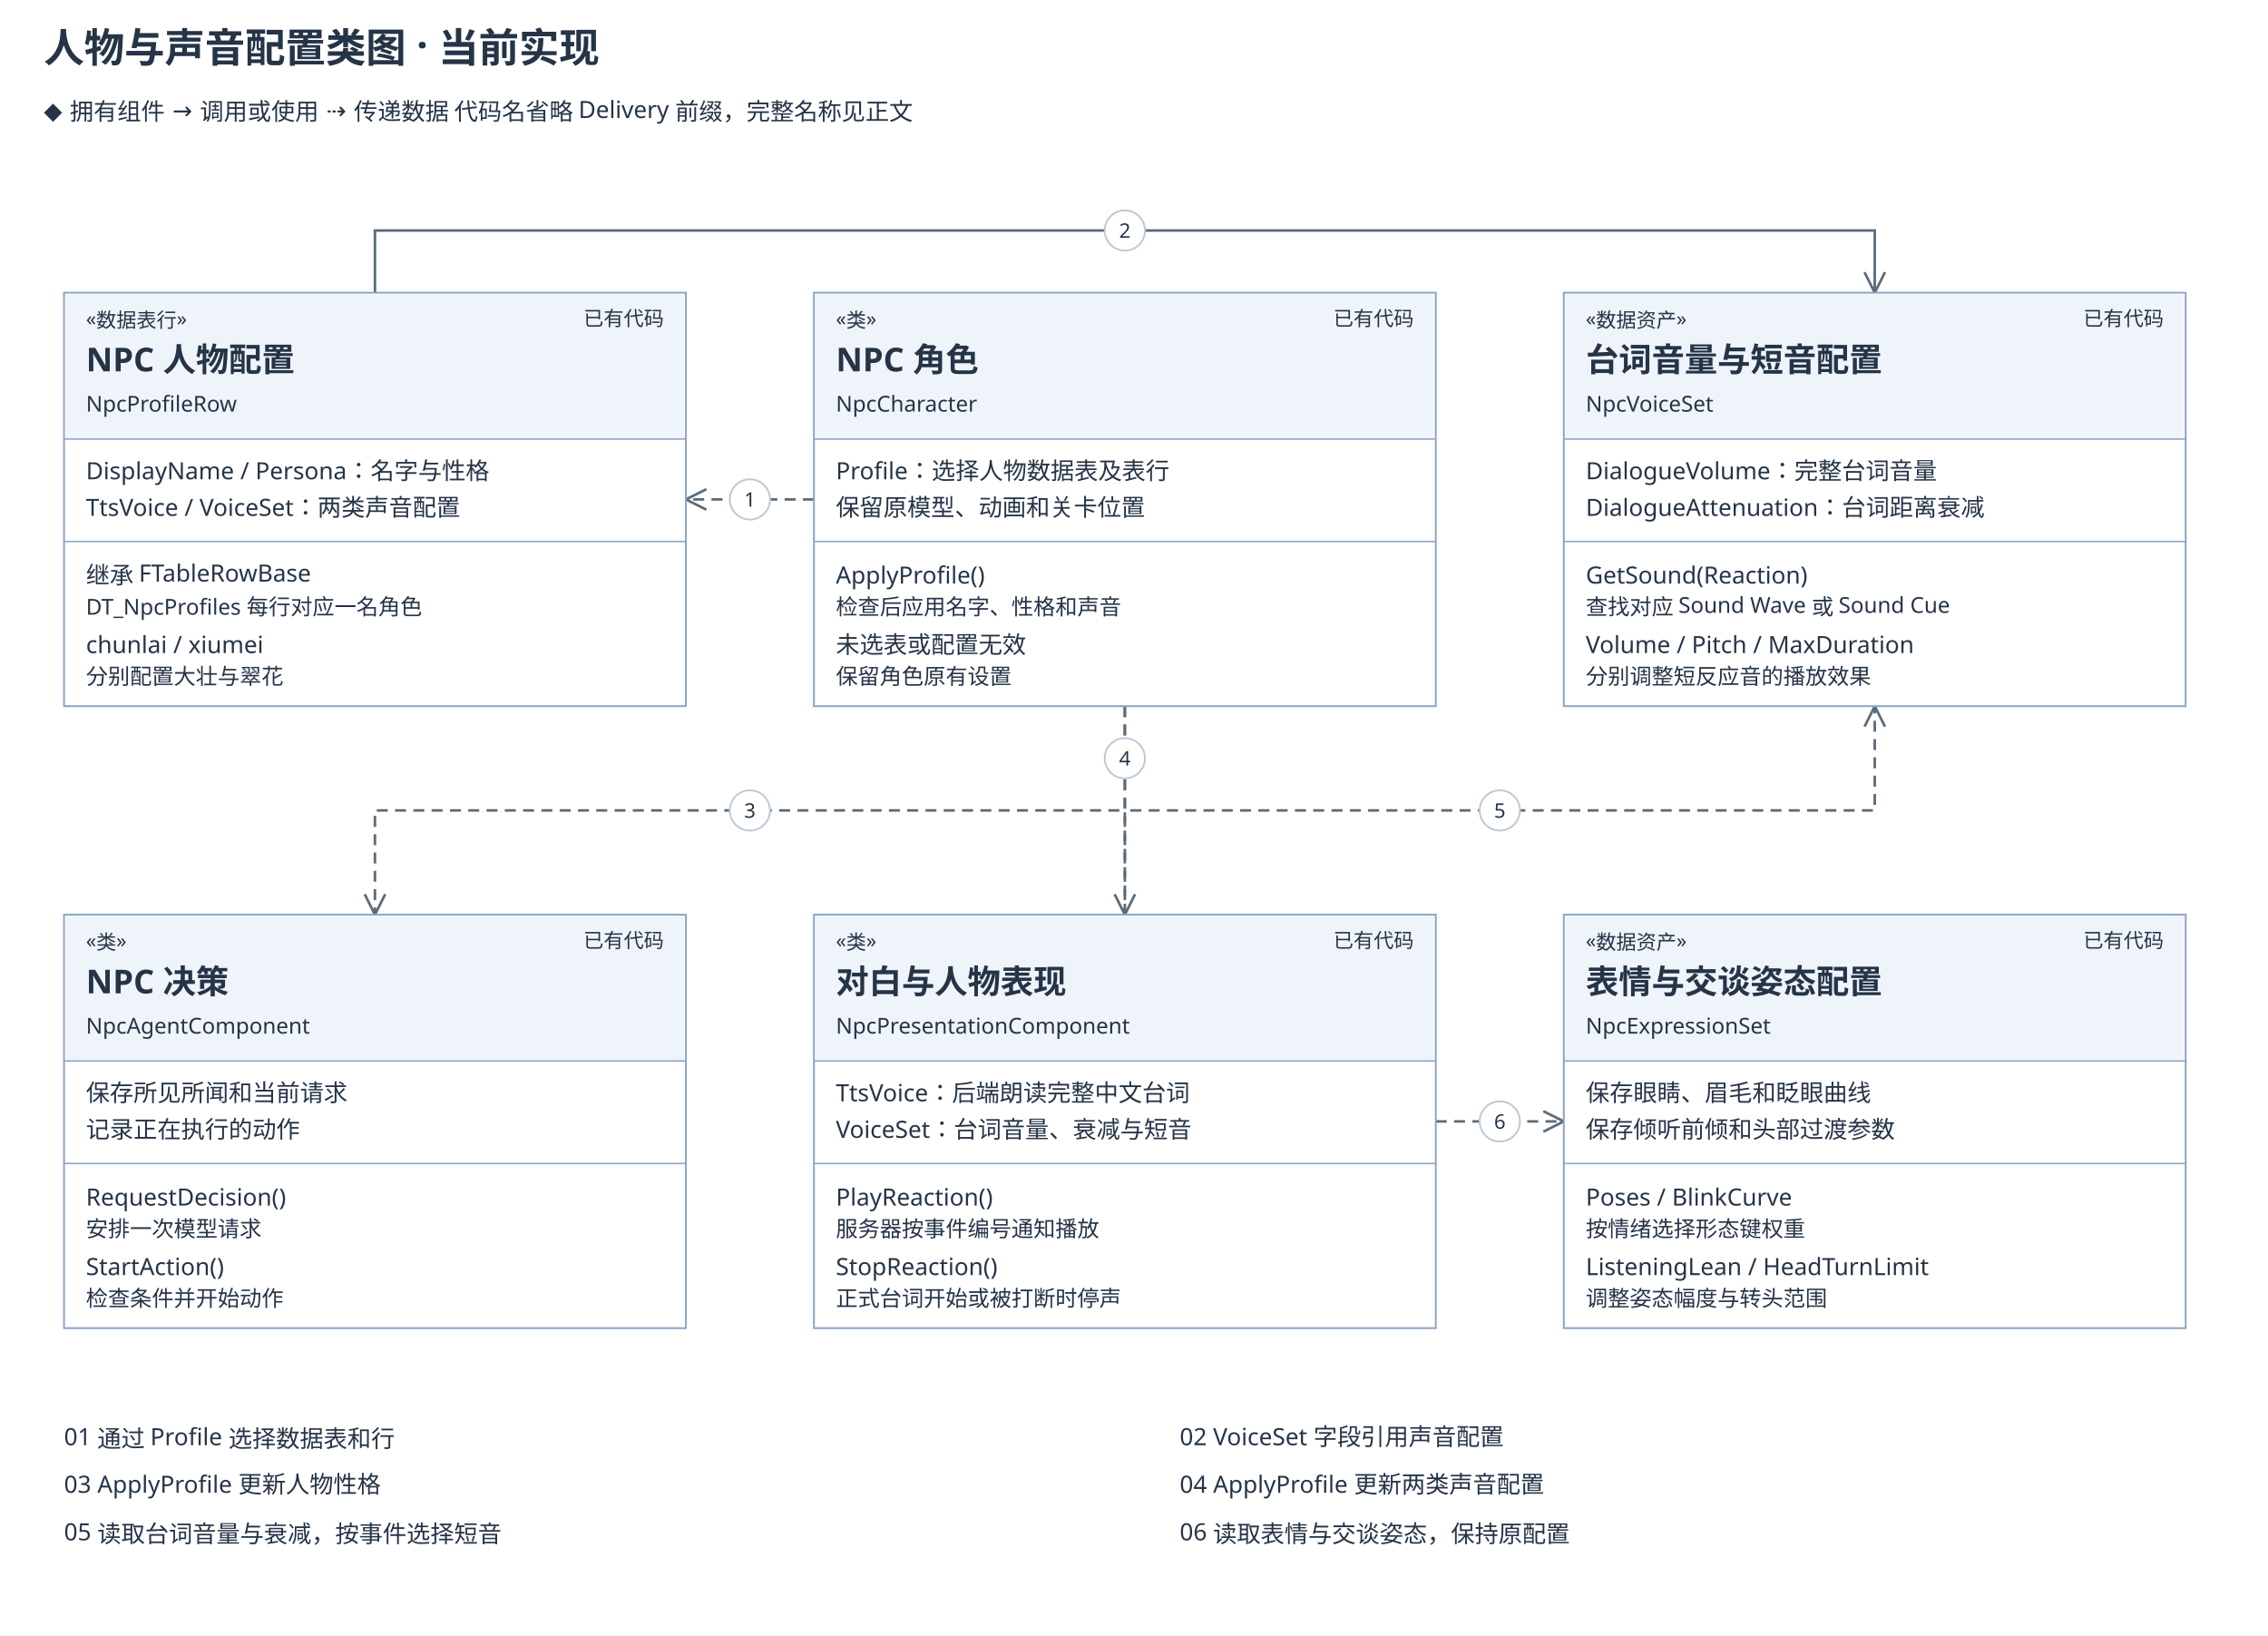
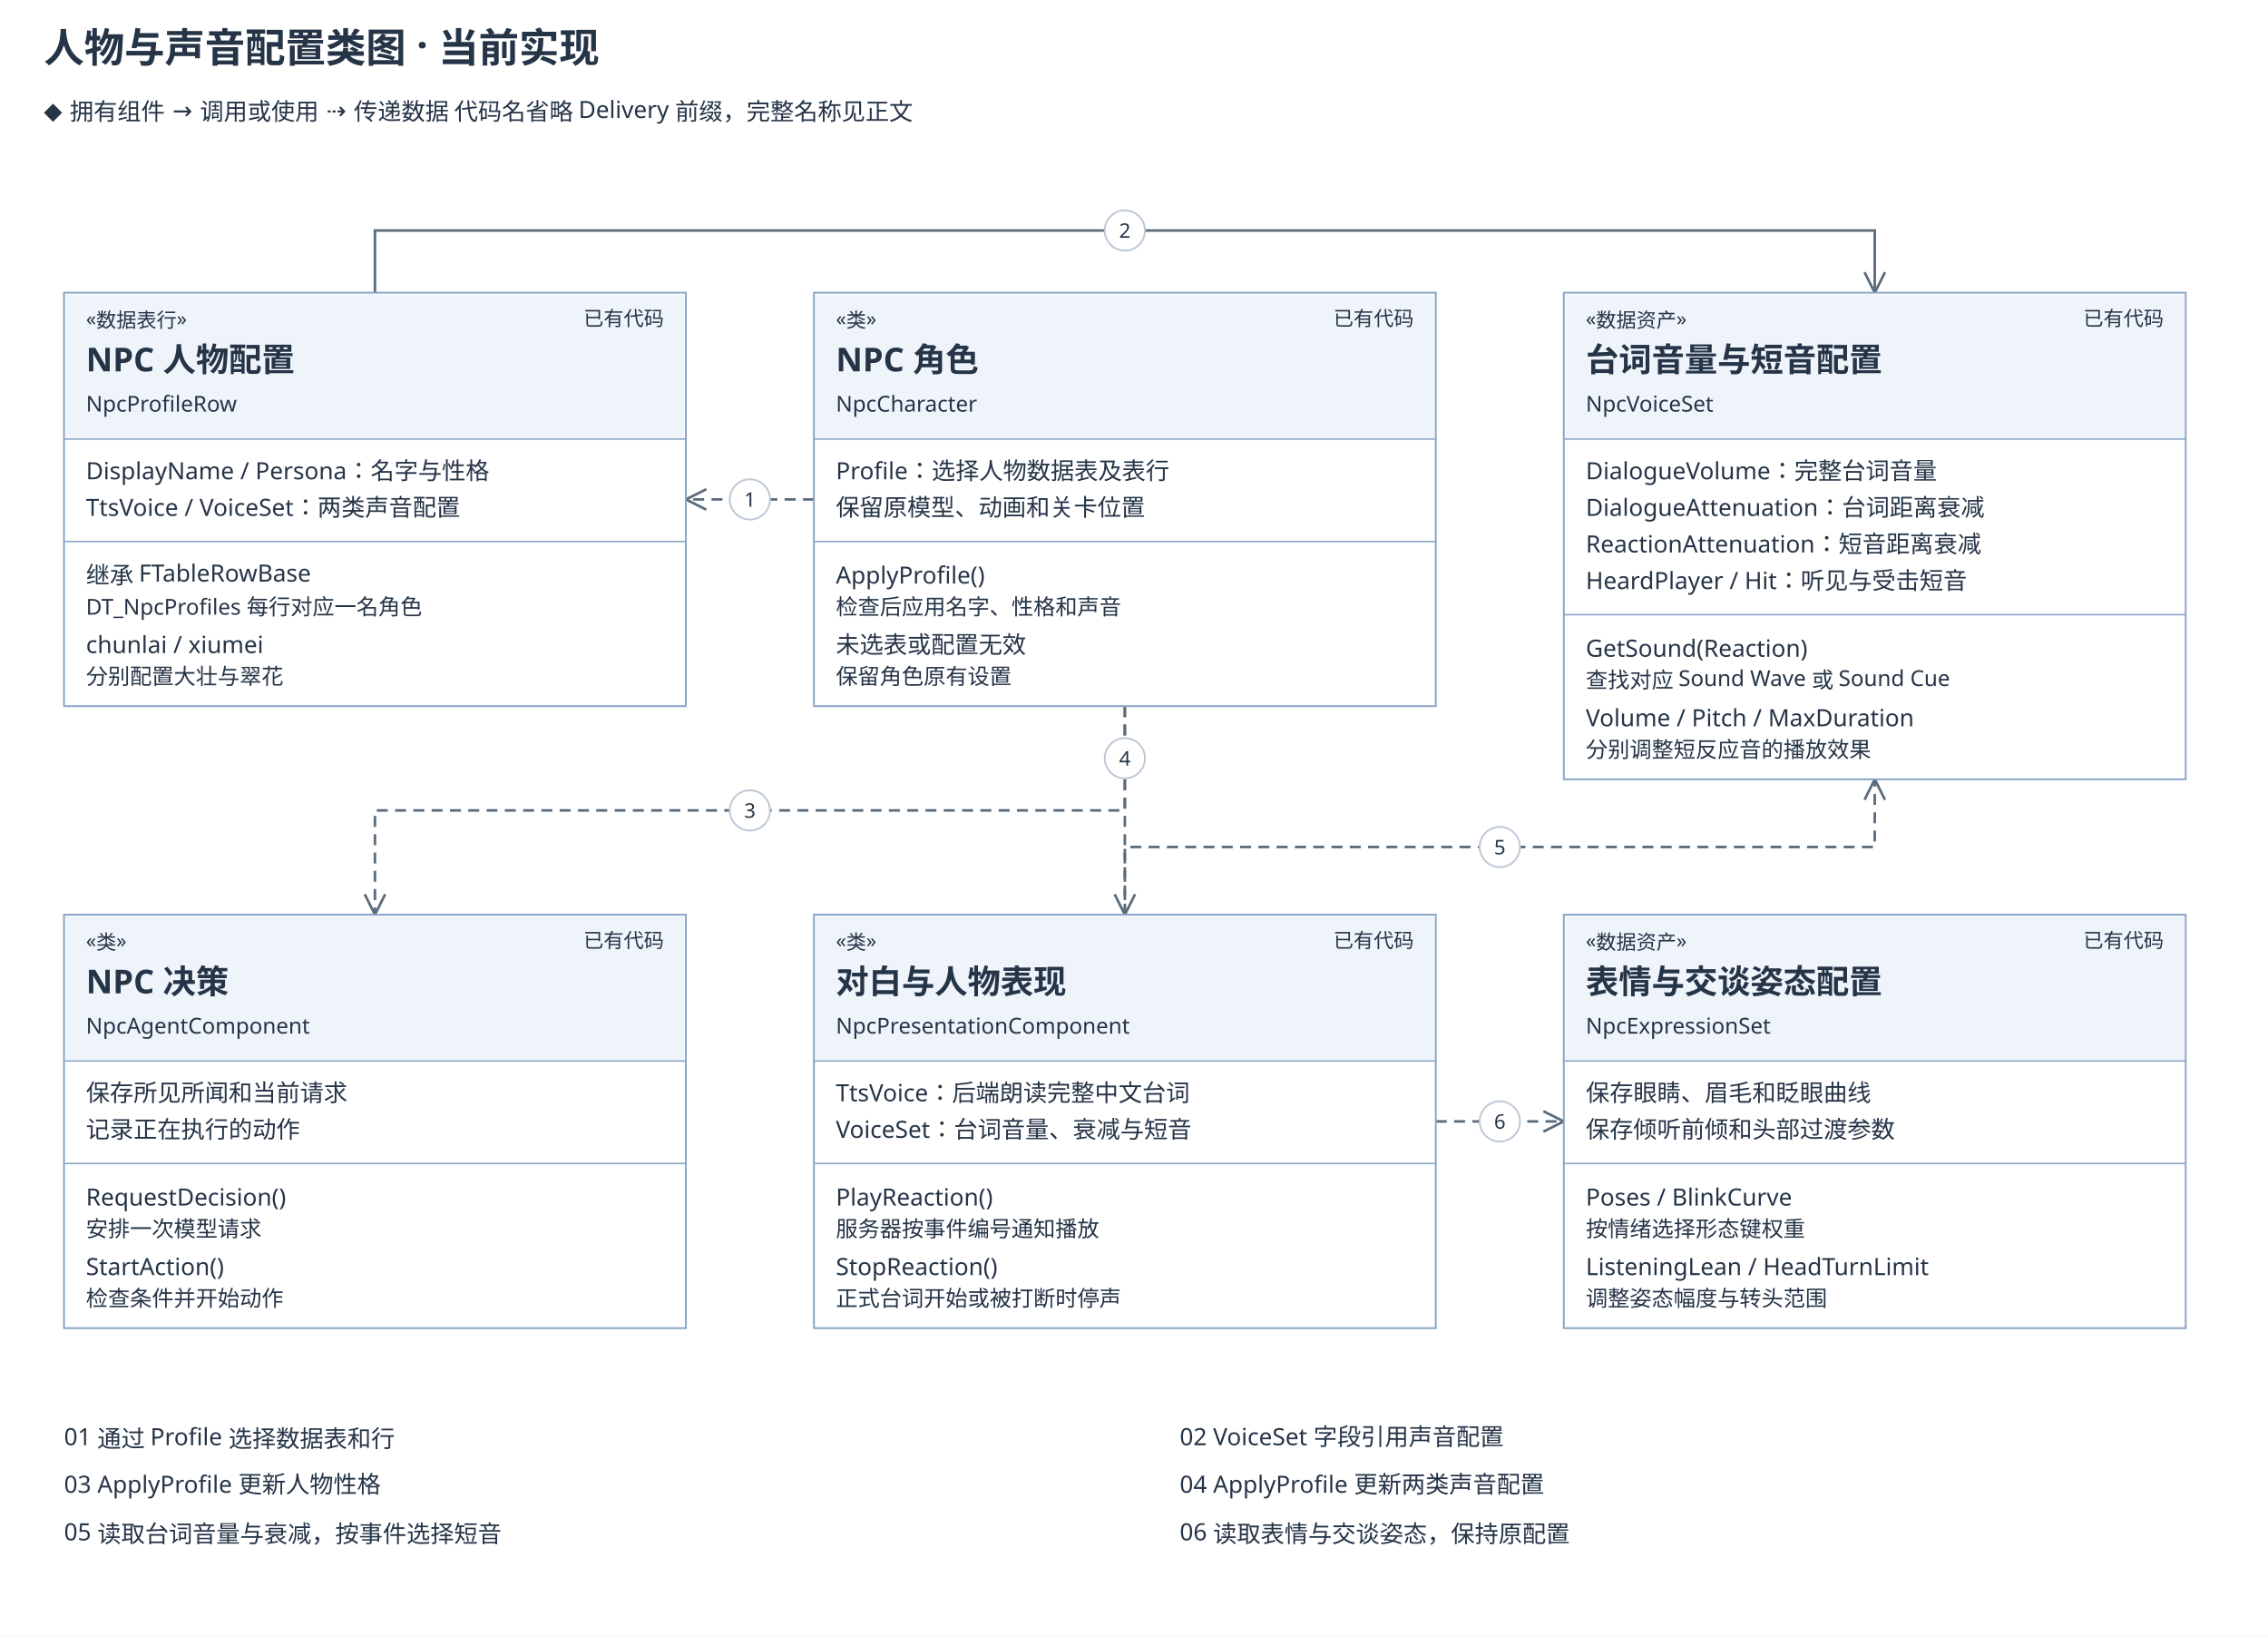
<svg xmlns="http://www.w3.org/2000/svg" width="1240" height="894" viewBox="0 0 1240 894" role="img" aria-label="人物与声音配置类图 · 当前实现">
  <defs>
    <marker id="arrow" markerWidth="10" markerHeight="10" refX="9" refY="5" orient="auto">
      <path d="M1 1 L9 5 L1 9" fill="none" stroke="#5b6b7a" />
    </marker>
    <marker id="diamond" markerWidth="14" markerHeight="12" refX="1" refY="6" orient="auto">
      <path d="M1 6 L7 1 L13 6 L7 11 Z" fill="#5b6b7a" />
    </marker>
  </defs>
  <style>text{font-family:'Segoe UI','Microsoft YaHei',sans-serif;fill:#253447} .edge{fill:none;stroke:#5b6b7a;stroke-width:1.4} .lifeline{stroke:#98a5b2;stroke-dasharray:5 5} </style>
  <rect width="100%" height="100%" fill="#fff" />
  <text x="24" y="34" font-size="22" text-anchor="start" font-weight="600">人物与声音配置类图 · 当前实现</text>
  <text x="24" y="65" font-size="13" text-anchor="start" font-weight="400">◆ 拥有组件   → 调用或使用   ⇢ 传递数据   代码名省略 Delivery 前缀，完整名称见正文</text>
  <polyline class="edge" points="445,273.0 375,273.0" marker-end="url(#arrow)" stroke-dasharray="6 4" />
  <circle cx="410.0" cy="273.0" r="11" fill="white" stroke="#bdc9d7" />
  <text x="410.0" y="277.0" font-size="11" text-anchor="middle" font-weight="400">1</text>
  <polyline class="edge" points="205.0,160 205.0,126 1025.0,126 1025.0,160" marker-end="url(#arrow)" />
  <circle cx="615.0" cy="126.0" r="11" fill="white" stroke="#bdc9d7" />
  <text x="615.0" y="130.0" font-size="11" text-anchor="middle" font-weight="400">2</text>
  <polyline class="edge" points="615.0,386 615.0,443.0 205.0,443.0 205.0,500" marker-end="url(#arrow)" stroke-dasharray="6 4" />
  <circle cx="410.0" cy="443.0" r="11" fill="white" stroke="#bdc9d7" />
  <text x="410.0" y="447.0" font-size="11" text-anchor="middle" font-weight="400">3</text>
  <polyline class="edge" points="615.0,386 615.0,443.0 615.0,500" marker-end="url(#arrow)" stroke-dasharray="6 4" />
  <circle cx="615.0" cy="414.5" r="11" fill="white" stroke="#bdc9d7" />
  <text x="615.0" y="418.5" font-size="11" text-anchor="middle" font-weight="400">4</text>
-   <polyline class="edge" points="615.0,500 615.0,443.0 1025.0,443.0 1025.0,386" marker-end="url(#arrow)" stroke-dasharray="6 4" />
-   <circle cx="820.0" cy="443.0" r="11" fill="white" stroke="#bdc9d7" />
-   <text x="820.0" y="447.0" font-size="11" text-anchor="middle" font-weight="400">5</text>
+   <polyline class="edge" points="615.0,500 615.0,463.0 1025.0,463.0 1025.0,426" marker-end="url(#arrow)" stroke-dasharray="6 4" />
+   <circle cx="820.0" cy="463.0" r="11" fill="white" stroke="#bdc9d7" />
+   <text x="820.0" y="467.0" font-size="11" text-anchor="middle" font-weight="400">5</text>
  <polyline class="edge" points="785,613.0 855,613.0" marker-end="url(#arrow)" stroke-dasharray="6 4" />
  <circle cx="820.0" cy="613.0" r="11" fill="white" stroke="#bdc9d7" />
  <text x="820.0" y="617.0" font-size="11" text-anchor="middle" font-weight="400">6</text>
  <g data-node="FDeliveryNpcProfileRow">
    <rect x="35" y="160" width="340" height="226" fill="white" stroke="#8aa5c6" />
    <path d="M36 161 H374 V240 H36 Z" fill="#eff4fb" />
    <text x="47" y="178" font-size="11" text-anchor="start" font-weight="400">«数据表行»</text>
    <text x="363" y="178" font-size="11" text-anchor="end" font-weight="400">已有代码</text>
    <text x="47" y="203" font-size="18" text-anchor="start" font-weight="600">NPC 人物配置</text>
    <text x="47" y="225" font-size="12" text-anchor="start" font-weight="400">NpcProfileRow</text>
    <path d="M35 240 H375 M35 296 H375" stroke="#8aa5c6" stroke-width=".8" />
    <text x="47" y="262" font-size="13" text-anchor="start" font-weight="400">DisplayName / Persona：名字与性格</text>
    <text x="47" y="282" font-size="13" text-anchor="start" font-weight="400">TtsVoice / VoiceSet：两类声音配置</text>
    <text x="47" y="319" font-size="13" text-anchor="start" font-weight="400">继承 FTableRowBase</text>
    <text x="47" y="336" font-size="12" text-anchor="start" font-weight="400">DT_NpcProfiles 每行对应一名角色</text>
    <text x="47" y="357" font-size="13" text-anchor="start" font-weight="400">chunlai / xiumei</text>
    <text x="47" y="374" font-size="12" text-anchor="start" font-weight="400">分别配置大壮与翠花</text>
  </g>
  <g data-node="ADeliveryNpcCharacter">
    <rect x="445" y="160" width="340" height="226" fill="white" stroke="#8aa5c6" />
    <path d="M446 161 H784 V240 H446 Z" fill="#eff4fb" />
    <text x="457" y="178" font-size="11" text-anchor="start" font-weight="400">«类»</text>
    <text x="773" y="178" font-size="11" text-anchor="end" font-weight="400">已有代码</text>
    <text x="457" y="203" font-size="18" text-anchor="start" font-weight="600">NPC 角色</text>
    <text x="457" y="225" font-size="12" text-anchor="start" font-weight="400">NpcCharacter</text>
    <path d="M445 240 H785 M445 296 H785" stroke="#8aa5c6" stroke-width=".8" />
    <text x="457" y="262" font-size="13" text-anchor="start" font-weight="400">Profile：选择人物数据表及表行</text>
    <text x="457" y="282" font-size="13" text-anchor="start" font-weight="400">保留原模型、动画和关卡位置</text>
    <text x="457" y="319" font-size="13" text-anchor="start" font-weight="400">ApplyProfile()</text>
    <text x="457" y="336" font-size="12" text-anchor="start" font-weight="400">检查后应用名字、性格和声音</text>
    <text x="457" y="357" font-size="13" text-anchor="start" font-weight="400">未选表或配置无效</text>
    <text x="457" y="374" font-size="12" text-anchor="start" font-weight="400">保留角色原有设置</text>
  </g>
  <g data-node="UDeliveryNpcVoiceSet">
-     <rect x="855" y="160" width="340" height="226" fill="white" stroke="#8aa5c6" />
+     <rect x="855" y="160" width="340" height="266" fill="white" stroke="#8aa5c6" />
    <path d="M856 161 H1194 V240 H856 Z" fill="#eff4fb" />
    <text x="867" y="178" font-size="11" text-anchor="start" font-weight="400">«数据资产»</text>
    <text x="1183" y="178" font-size="11" text-anchor="end" font-weight="400">已有代码</text>
    <text x="867" y="203" font-size="18" text-anchor="start" font-weight="600">台词音量与短音配置</text>
    <text x="867" y="225" font-size="12" text-anchor="start" font-weight="400">NpcVoiceSet</text>
-     <path d="M855 240 H1195 M855 296 H1195" stroke="#8aa5c6" stroke-width=".8" />
+     <path d="M855 240 H1195 M855 336 H1195" stroke="#8aa5c6" stroke-width=".8" />
    <text x="867" y="262" font-size="13" text-anchor="start" font-weight="400">DialogueVolume：完整台词音量</text>
    <text x="867" y="282" font-size="13" text-anchor="start" font-weight="400">DialogueAttenuation：台词距离衰减</text>
-     <text x="867" y="319" font-size="13" text-anchor="start" font-weight="400">GetSound(Reaction)</text>
-     <text x="867" y="336" font-size="12" text-anchor="start" font-weight="400">查找对应 Sound Wave 或 Sound Cue</text>
-     <text x="867" y="357" font-size="13" text-anchor="start" font-weight="400">Volume / Pitch / MaxDuration</text>
-     <text x="867" y="374" font-size="12" text-anchor="start" font-weight="400">分别调整短反应音的播放效果</text>
+     <text x="867" y="302" font-size="13" text-anchor="start" font-weight="400">ReactionAttenuation：短音距离衰减</text>
+     <text x="867" y="322" font-size="13" text-anchor="start" font-weight="400">HeardPlayer / Hit：听见与受击短音</text>
+     <text x="867" y="359" font-size="13" text-anchor="start" font-weight="400">GetSound(Reaction)</text>
+     <text x="867" y="376" font-size="12" text-anchor="start" font-weight="400">查找对应 Sound Wave 或 Sound Cue</text>
+     <text x="867" y="397" font-size="13" text-anchor="start" font-weight="400">Volume / Pitch / MaxDuration</text>
+     <text x="867" y="414" font-size="12" text-anchor="start" font-weight="400">分别调整短反应音的播放效果</text>
  </g>
  <g data-node="UDeliveryNpcAgentComponent">
    <rect x="35" y="500" width="340" height="226" fill="white" stroke="#8aa5c6" />
    <path d="M36 501 H374 V580 H36 Z" fill="#eff4fb" />
    <text x="47" y="518" font-size="11" text-anchor="start" font-weight="400">«类»</text>
    <text x="363" y="518" font-size="11" text-anchor="end" font-weight="400">已有代码</text>
    <text x="47" y="543" font-size="18" text-anchor="start" font-weight="600">NPC 决策</text>
    <text x="47" y="565" font-size="12" text-anchor="start" font-weight="400">NpcAgentComponent</text>
    <path d="M35 580 H375 M35 636 H375" stroke="#8aa5c6" stroke-width=".8" />
    <text x="47" y="602" font-size="13" text-anchor="start" font-weight="400">保存所见所闻和当前请求</text>
    <text x="47" y="622" font-size="13" text-anchor="start" font-weight="400">记录正在执行的动作</text>
    <text x="47" y="659" font-size="13" text-anchor="start" font-weight="400">RequestDecision()</text>
    <text x="47" y="676" font-size="12" text-anchor="start" font-weight="400">安排一次模型请求</text>
    <text x="47" y="697" font-size="13" text-anchor="start" font-weight="400">StartAction()</text>
    <text x="47" y="714" font-size="12" text-anchor="start" font-weight="400">检查条件并开始动作</text>
  </g>
  <g data-node="UDeliveryNpcPresentationComponent">
    <rect x="445" y="500" width="340" height="226" fill="white" stroke="#8aa5c6" />
    <path d="M446 501 H784 V580 H446 Z" fill="#eff4fb" />
    <text x="457" y="518" font-size="11" text-anchor="start" font-weight="400">«类»</text>
    <text x="773" y="518" font-size="11" text-anchor="end" font-weight="400">已有代码</text>
    <text x="457" y="543" font-size="18" text-anchor="start" font-weight="600">对白与人物表现</text>
    <text x="457" y="565" font-size="12" text-anchor="start" font-weight="400">NpcPresentationComponent</text>
    <path d="M445 580 H785 M445 636 H785" stroke="#8aa5c6" stroke-width=".8" />
    <text x="457" y="602" font-size="13" text-anchor="start" font-weight="400">TtsVoice：后端朗读完整中文台词</text>
    <text x="457" y="622" font-size="13" text-anchor="start" font-weight="400">VoiceSet：台词音量、衰减与短音</text>
    <text x="457" y="659" font-size="13" text-anchor="start" font-weight="400">PlayReaction()</text>
    <text x="457" y="676" font-size="12" text-anchor="start" font-weight="400">服务器按事件编号通知播放</text>
    <text x="457" y="697" font-size="13" text-anchor="start" font-weight="400">StopReaction()</text>
    <text x="457" y="714" font-size="12" text-anchor="start" font-weight="400">正式台词开始或被打断时停声</text>
  </g>
  <g data-node="UDeliveryNpcExpressionSet">
    <rect x="855" y="500" width="340" height="226" fill="white" stroke="#8aa5c6" />
    <path d="M856 501 H1194 V580 H856 Z" fill="#eff4fb" />
    <text x="867" y="518" font-size="11" text-anchor="start" font-weight="400">«数据资产»</text>
    <text x="1183" y="518" font-size="11" text-anchor="end" font-weight="400">已有代码</text>
    <text x="867" y="543" font-size="18" text-anchor="start" font-weight="600">表情与交谈姿态配置</text>
    <text x="867" y="565" font-size="12" text-anchor="start" font-weight="400">NpcExpressionSet</text>
    <path d="M855 580 H1195 M855 636 H1195" stroke="#8aa5c6" stroke-width=".8" />
    <text x="867" y="602" font-size="13" text-anchor="start" font-weight="400">保存眼睛、眉毛和眨眼曲线</text>
    <text x="867" y="622" font-size="13" text-anchor="start" font-weight="400">保存倾听前倾和头部过渡参数</text>
    <text x="867" y="659" font-size="13" text-anchor="start" font-weight="400">Poses / BlinkCurve</text>
    <text x="867" y="676" font-size="12" text-anchor="start" font-weight="400">按情绪选择形态键权重</text>
    <text x="867" y="697" font-size="13" text-anchor="start" font-weight="400">ListeningLean / HeadTurnLimit</text>
    <text x="867" y="714" font-size="12" text-anchor="start" font-weight="400">调整姿态幅度与转头范围</text>
  </g>
  <text x="35" y="790" font-size="13" text-anchor="start" font-weight="400">01  通过 Profile 选择数据表和行</text>
  <text x="645" y="790" font-size="13" text-anchor="start" font-weight="400">02  VoiceSet 字段引用声音配置</text>
  <text x="35" y="816" font-size="13" text-anchor="start" font-weight="400">03  ApplyProfile 更新人物性格</text>
  <text x="645" y="816" font-size="13" text-anchor="start" font-weight="400">04  ApplyProfile 更新两类声音配置</text>
  <text x="35" y="842" font-size="13" text-anchor="start" font-weight="400">05  读取台词音量与衰减，按事件选择短音</text>
  <text x="645" y="842" font-size="13" text-anchor="start" font-weight="400">06  读取表情与交谈姿态，保持原配置</text>
</svg>
